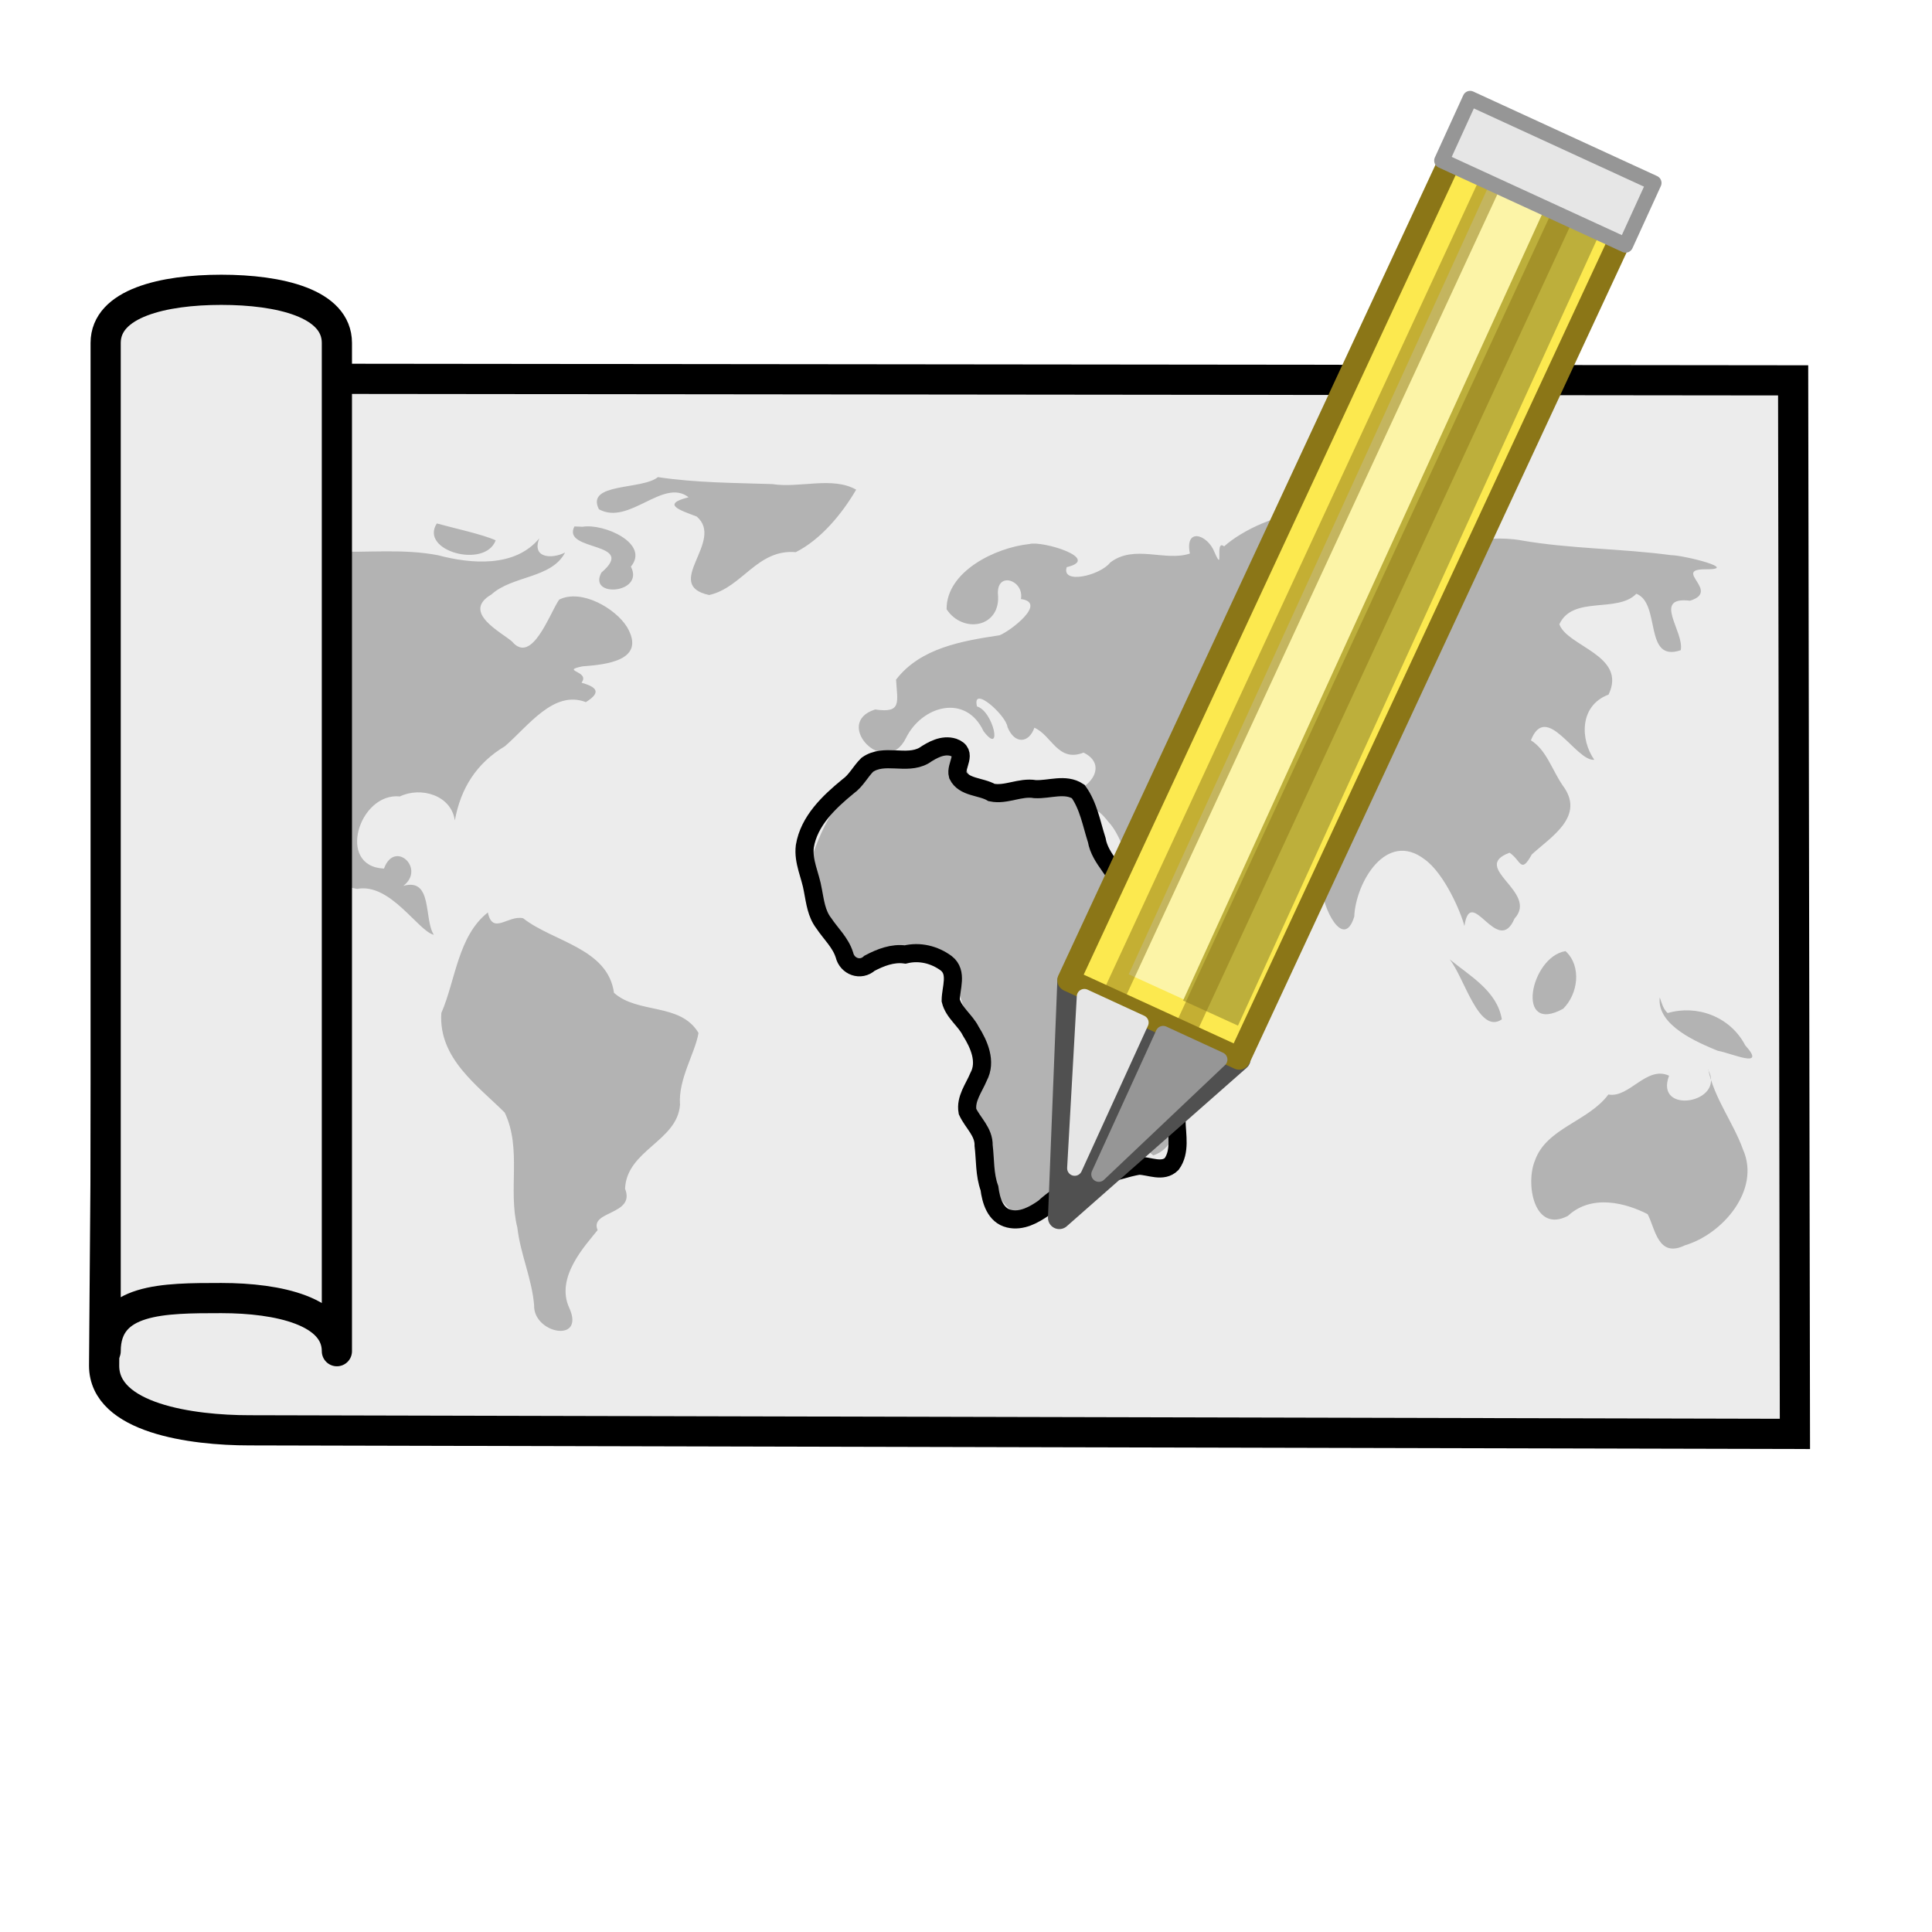
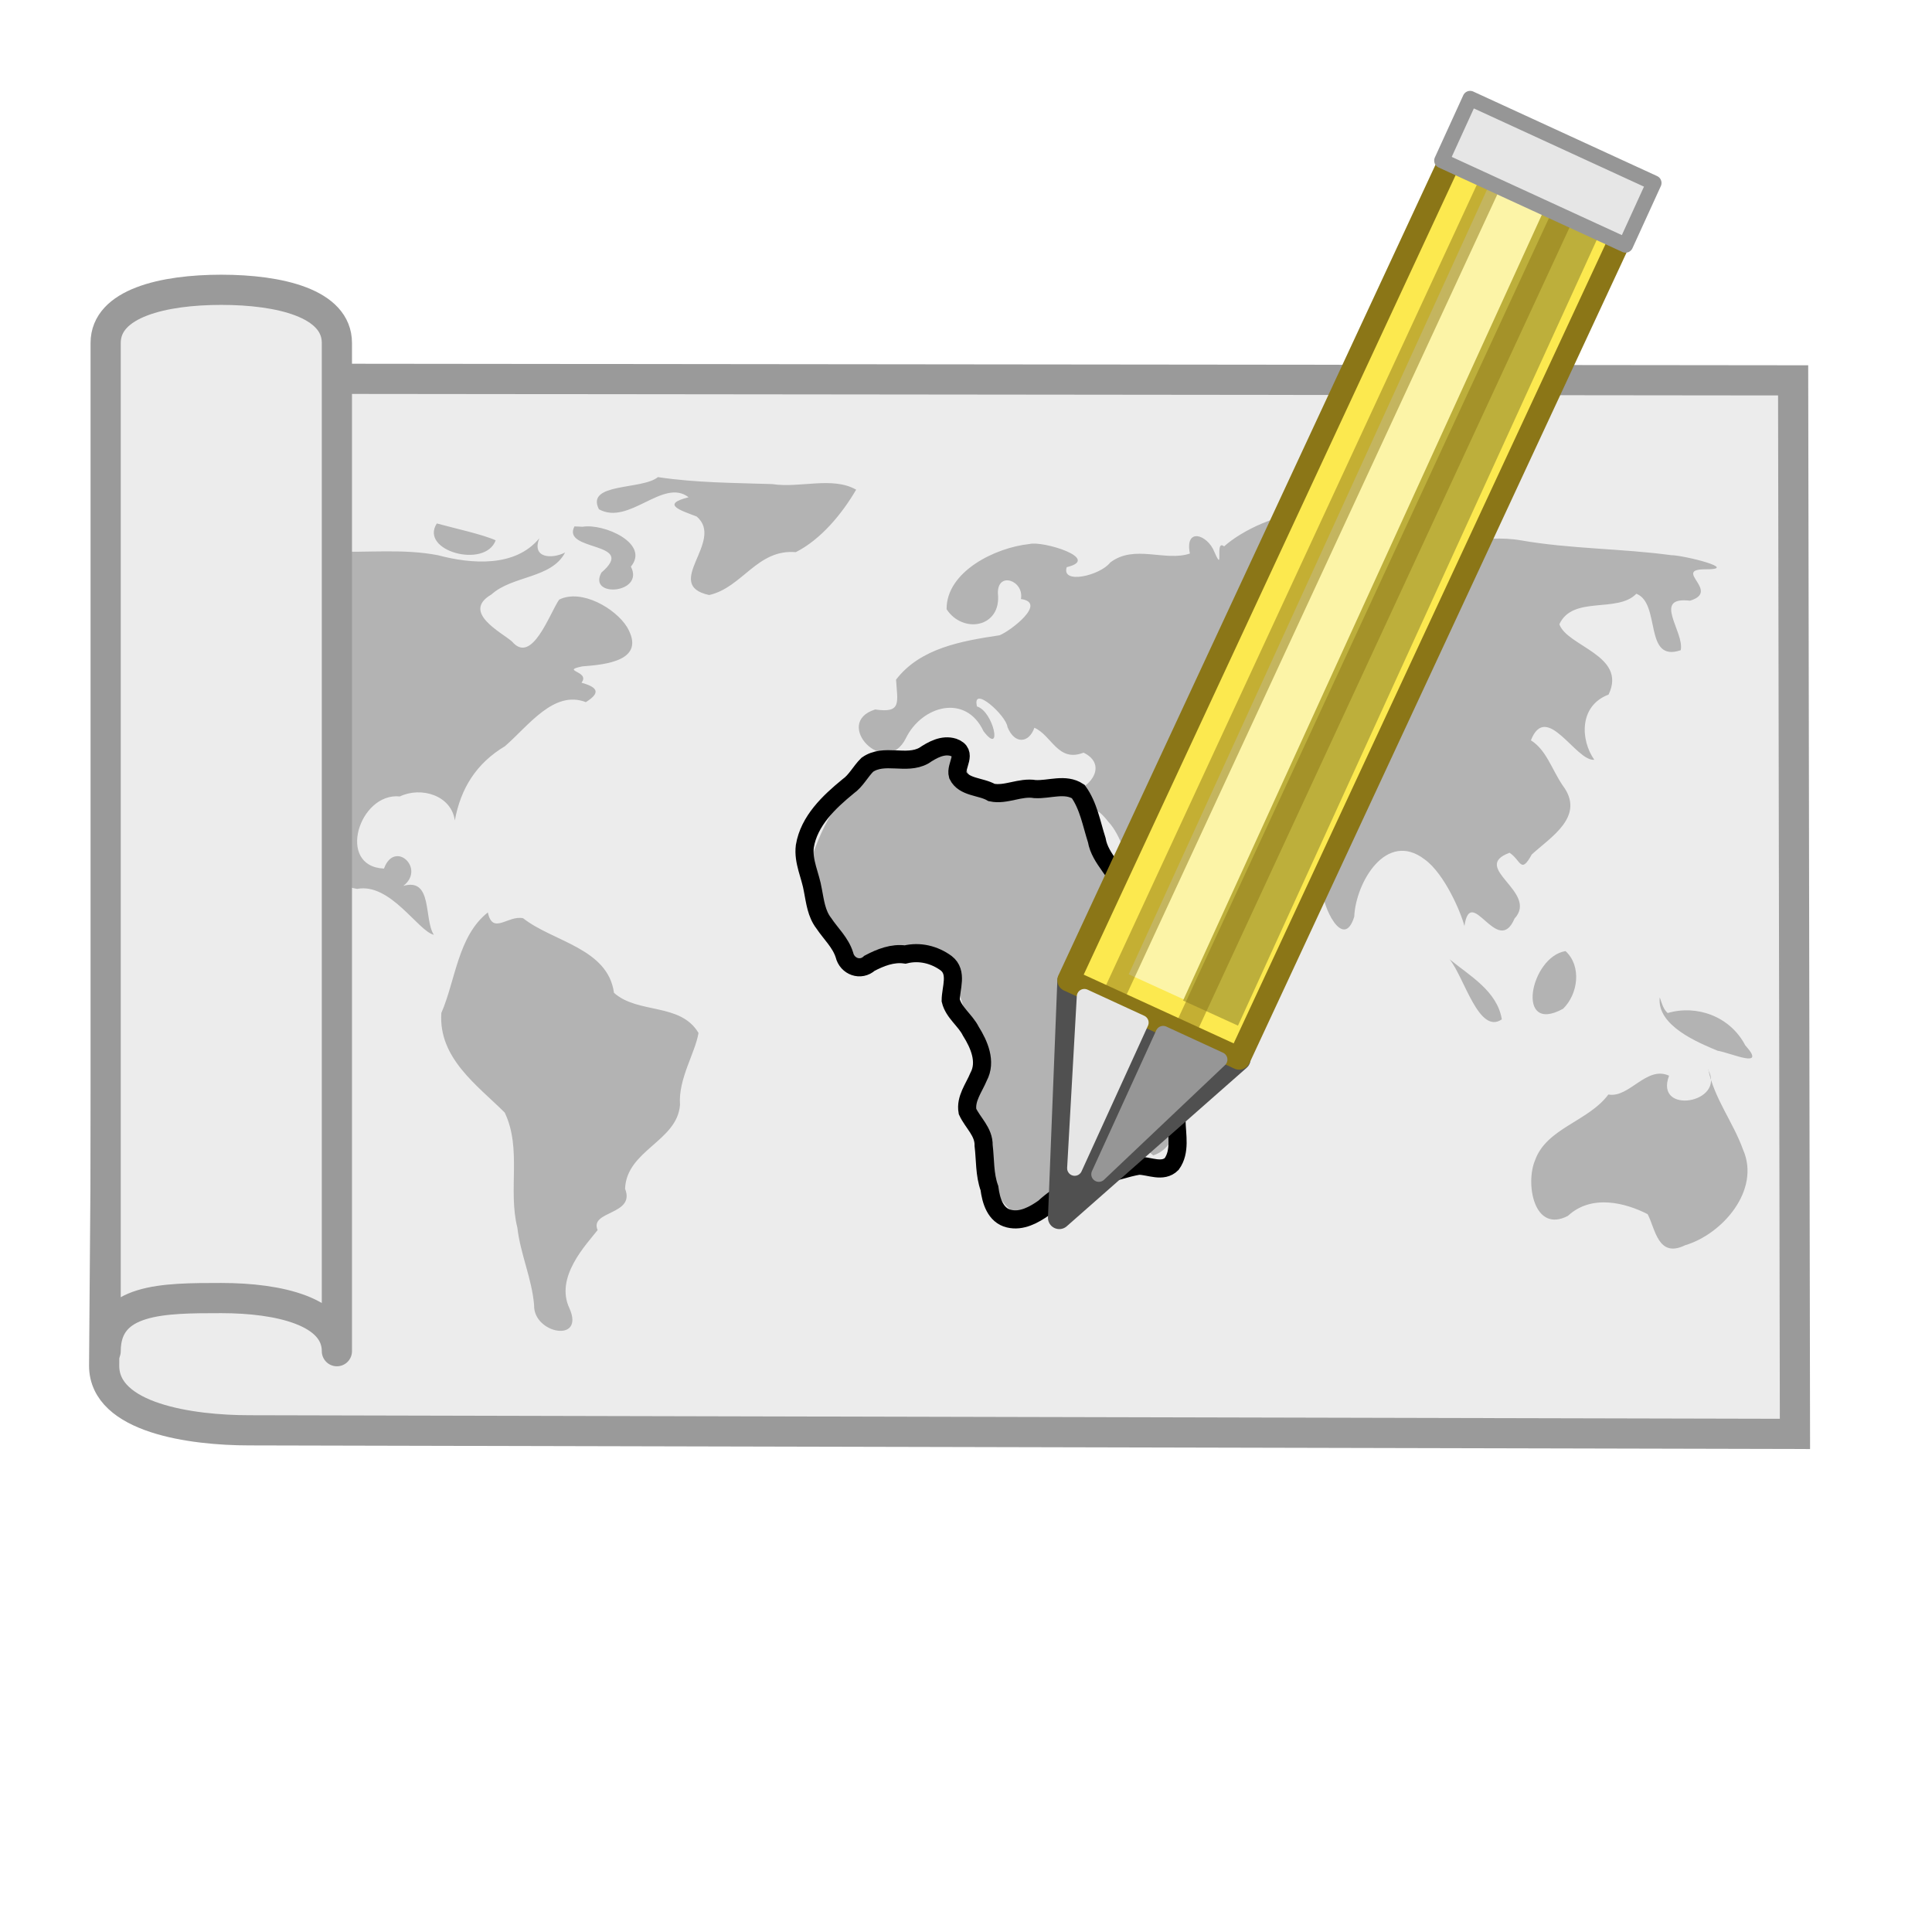
<svg xmlns="http://www.w3.org/2000/svg" width="64" height="64">
-   <path d="m59.4 12.6.059 34.9-51.2-.119c-1.91 0-4.81-.399-4.81-2.14l.252-32.7z" fill="#ececec" stroke="#000" />
-   <path d="m21.8 15.8c-.511.438-2.41.179-1.96 1.07.997.553 2.13-1.05 2.97-.398-.92.233-.287.426.27.639.944.81-1.16 2.26.411 2.6 1.1-.245 1.59-1.53 2.87-1.42.833-.419 1.54-1.28 2-2.07-.785-.448-1.87-.043-2.78-.185-1.26-.041-2.53-.042-3.78-.23zm21.7 1.18c-1.1-.034-2.37.597-2.95 1.12-.328-.261.015.958-.321.185-.235-.592-.989-.816-.812.052-.82.276-1.84-.316-2.64.298-.339.435-1.63.733-1.44.153 1.17-.278-.798-.885-1.24-.766-1.12.116-2.75.908-2.74 2.16.541.826 1.82.606 1.7-.519-.025-.751.875-.436.763.181.891.122-.368 1.07-.707 1.2-1.26.19-2.63.425-3.43 1.47.044.746.201 1.12-.693.988-1.43.451.347 2.31 1.02.949.522-1.07 1.98-1.49 2.57-.23.642.844.336-.654-.216-.82-.179-.74.973.304 1.01.682.241.593.717.53.891.024.576.249.778 1.16 1.63.824 1.1.542-.355 1.81-1.13 1.12-.937-.43-2.18.739-2.71-.481-.402-1.13-1.58-.44-2.44-.425-1.42.464-2.26 1.88-2.71 3.22-.344 1.15.013 2.57 1.04 3.25.984.482 2.07-.246 3.06.064.92.866 1.02 2.34 1.38 3.48-.332 1.27-.017 2.47.405 3.64.13.943 1.1 2.12 2.04 1.26 1.15-.745 1.36-2.21 2.09-3.26 1.02-1.02-.164-2.67.853-3.73.525-.682 1.95-1.63 1.3-2.44-1.33.025-1.99-1.34-2.42-2.4-.483-.364-.834-2.16.068-.999.802.837.811 3.31 2.51 2.48.877-.283 2.02-1.4 1.19-2.28-.729.102-2 .261-1.48-.958.743.325 1.48.763 2.35.832 1.13.23 2.29.922 2.52 2.13-.035.558.693 2.09 1.05.932.048-1.13 1.06-2.87 2.33-1.9.661.472 1.21 1.77 1.32 2.21.21-1.42 1.1 1.06 1.66-.248.812-.881-1.49-1.69-.166-2.18.379.242.367.731.738.056.647-.591 1.79-1.27 1.02-2.29-.362-.535-.538-1.17-1.05-1.49.515-1.31 1.49.705 2.1.645-.461-.655-.51-1.79.473-2.16.624-1.3-1.37-1.59-1.63-2.33.445-.963 1.92-.358 2.55-1.01.823.315.232 2.29 1.47 1.87.128-.614-.967-1.79.308-1.64 1.02-.312-.566-1.03.479-1.04 1.23.013-.683-.467-1.11-.469-1.65-.223-3.33-.204-4.97-.491-1.26-.222-2.49.289-3.78-.213-.964.33-1.81-.174-2.53-.653-.188.012-.388.022-.564-.063zm8.47 7.67.002.018zm-37.5-7.31c-.586.909 1.6 1.51 1.95.559-.43-.196-1.38-.402-1.95-.559zm4.56.096c-.443.847 2.11.491.893 1.53-.464.851 1.44.698.976-.196.636-.769-.905-1.44-1.6-1.32l-.137-.006-.131-.005zm-1.16.391c-.803.98-2.26.857-3.36.566-1.15-.223-2.33-.08-3.5-.123-1.19-.554-2.63-.289-3.72.355-.27.072-1 .426-.377.574-.811-.193-1.67 1.47-.396 1.09.873-.311 2.12-.722 2.8.154.681 1.15-.08 2.39-.721 3.37-.666 1.04.779 3.1.792 3.39-.145-.393-.15-1.47.253-.557.41 1.1.848 2.58 2.19 2.8 1.1-.209 2.02 1.4 2.54 1.52-.336-.516-.029-1.9-1.01-1.62.747-.576-.291-1.54-.641-.573-1.59-.07-.823-2.53.527-2.39.69-.332 1.7-.046 1.82.796.193-1.06.709-1.89 1.66-2.46.784-.68 1.62-1.87 2.68-1.46.553-.344.323-.509-.144-.644.302-.391-.727-.386.03-.541.77-.058 2.13-.185 1.48-1.3-.378-.616-1.51-1.28-2.25-.911-.32.463-.9 2.17-1.56 1.39-.322-.291-1.7-.969-.684-1.56.699-.634 1.99-.524 2.44-1.39-.43.219-1.12.196-.851-.478zm-1.71 12.4c-.991.78-1.07 2.25-1.54 3.33-.101 1.5 1.2 2.4 2.1 3.3.572 1.2.103 2.56.418 3.81.101.879.485 1.7.555 2.57-.028.941 1.69 1.27 1.17.101-.49-1.03.558-2.11.934-2.59-.279-.649 1.26-.488.909-1.37.052-1.28 1.73-1.57 1.82-2.78-.062-.859.502-1.71.613-2.38-.599-1.01-2.01-.62-2.8-1.33-.205-1.48-2.02-1.69-3.01-2.47-.503-.111-1.01.572-1.17-.199zm35.7 1.28c-1.17.188-1.68 2.79-.08 1.91.494-.483.624-1.41.08-1.91zm-3.84.271c.489.602.969 2.51 1.73 1.99-.154-.939-1.06-1.44-1.73-1.99zm6.96 1.27c-.092.926 1.25 1.48 1.92 1.76.445.071 1.65.633.914-.179-.508-.973-1.62-1.35-2.57-1.07-.147-.129-.197-.33-.258-.507zm1.6 2.38c.615 1.12-1.79 1.52-1.29.206-.748-.345-1.32.751-2.01.623-.667.896-2.05 1.11-2.43 2.18-.323.762-.043 2.43 1.09 1.84.79-.736 1.93-.422 2.64-.056.254.475.338 1.47 1.24 1.03 1.24-.367 2.51-1.83 1.92-3.17-.327-.907-.952-1.69-1.15-2.65zm-17.5.236c-.608.616-1.81 1.92-.877 2.61.965-.312.9-1.79.877-2.61z" fill="#b3b3b3" />
-   <path d="m7.33 43c1.91 0 3.83.439 3.83 1.76v-33.4c0-1.32-1.91-1.76-3.83-1.76-1.91 0-3.83.439-3.83 1.76v33.4c0-1.76 1.91-1.76 3.83-1.76z" fill="#ececec" stroke="#000" stroke-linecap="round" stroke-linejoin="round" />
-   <path d="m37.2 29.5c-.16-.621-.759-1.03-.868-1.67-.176-.547-.274-1.14-.614-1.61-.43-.285-.958-.054-1.43-.079-.496-.085-.963.212-1.44.112-.359-.209-.919-.16-1.12-.574-.093-.325.355-.741-.142-.922-.353-.111-.701.084-.985.275-.586.322-1.31-.092-1.87.302-.228.224-.371.528-.64.718-.632.518-1.29 1.14-1.43 1.98-.065.506.188.974.267 1.46.073.377.116.774.36 1.09.233.349.555.641.684 1.05.091.385.537.548.833.277.359-.19.763-.349 1.18-.29.479-.118.972.005 1.36.291.388.303.149.826.148 1.23.099.407.482.652.666 1.02.275.436.527 1.01.258 1.51-.152.367-.442.73-.367 1.15.175.38.545.669.534 1.13.057.47.027.956.192 1.41.052.407.193.902.648 1.01.418.102.832-.129 1.16-.36.529-.49 1.19-.811 1.85-1.08.437-.076.861-.243 1.29-.315.358.005.794.238 1.09-.057.297-.411.169-.957.159-1.43-.03-.322-.078-.642-.103-.965" fill="none" stroke="#000" stroke-width=".6" />
+   <path d="M59.4 12.6l.06 34.9-51.2-.119c-1.91 0-4.81-.399-4.81-2.14l.251-32.7z" fill="#ececec" stroke="#9a9a9a" />
+   <path d="M21.8 15.8c-.511.438-2.41.179-1.96 1.07.997.553 2.13-1.05 2.97-.398-.92.233-.287.426.27.639.944.81-1.16 2.26.411 2.6 1.1-.245 1.59-1.53 2.87-1.42.833-.419 1.54-1.28 2-2.07-.785-.448-1.87-.043-2.78-.185-1.26-.041-2.53-.042-3.78-.23zm21.7 1.18c-1.1-.034-2.37.597-2.95 1.12-.328-.261.015.958-.321.185-.235-.592-.989-.816-.812.052-.82.276-1.84-.316-2.64.298-.339.435-1.63.733-1.44.153 1.17-.278-.798-.885-1.24-.766-1.12.116-2.75.908-2.74 2.16.541.826 1.82.606 1.7-.519-.025-.75.875-.436.763.181.891.122-.368 1.07-.707 1.2-1.26.19-2.63.425-3.43 1.47.044.746.201 1.12-.693.988-1.43.451.347 2.31 1.02.95.522-1.07 1.98-1.49 2.57-.23.642.843.336-.655-.216-.82-.179-.74.973.303 1.01.681.241.593.717.53.891.025.576.249.778 1.16 1.63.824 1.1.542-.355 1.81-1.13 1.12-.937-.43-2.18.739-2.71-.481-.402-1.13-1.58-.44-2.44-.425-1.42.464-2.26 1.88-2.71 3.22-.344 1.15.013 2.57 1.04 3.25.984.482 2.07-.246 3.06.064.92.866 1.02 2.34 1.38 3.48-.332 1.27-.017 2.47.405 3.64.13.943 1.1 2.12 2.04 1.26 1.15-.745 1.36-2.21 2.09-3.26 1.02-1.02-.164-2.67.853-3.73.525-.682 1.95-1.63 1.3-2.44-1.33.024-1.99-1.34-2.42-2.4-.483-.364-.834-2.16.068-1 .802.838.811 3.31 2.51 2.48.877-.282 2.02-1.4 1.19-2.28-.729.103-2 .262-1.48-.957.743.325 1.48.763 2.35.832 1.13.23 2.29.922 2.52 2.13-.035.558.693 2.09 1.05.932.048-1.13 1.06-2.87 2.33-1.9.661.472 1.21 1.77 1.32 2.21.21-1.42 1.1 1.06 1.66-.248.812-.881-1.49-1.69-.166-2.18.379.242.367.73.738.055.647-.59 1.79-1.27 1.02-2.29-.362-.535-.538-1.17-1.05-1.49.515-1.31 1.49.705 2.1.645-.461-.655-.51-1.79.473-2.16.624-1.3-1.37-1.59-1.63-2.33.445-.963 1.92-.358 2.55-1.01.823.315.232 2.29 1.47 1.87.128-.614-.967-1.79.308-1.64 1.02-.312-.566-1.03.479-1.04 1.23.013-.683-.467-1.11-.469-1.65-.223-3.33-.204-4.97-.49-1.26-.223-2.49.288-3.78-.214-.964.33-1.81-.174-2.53-.653-.188.013-.388.023-.564-.063zm8.47 7.67l.002.018zm-37.5-7.31c-.586.909 1.6 1.51 1.95.559-.43-.196-1.38-.402-1.95-.559zm4.56.096c-.443.847 2.11.49.893 1.53-.464.85 1.44.698.976-.196.636-.77-.905-1.44-1.6-1.32l-.137-.007-.131-.005zm-1.16.39c-.803.98-2.26.858-3.36.567-1.15-.223-2.33-.08-3.5-.123-1.19-.554-2.63-.29-3.72.355-.27.072-1 .426-.377.574-.811-.193-1.67 1.47-.396 1.09.873-.311 2.12-.722 2.8.154.681 1.15-.08 2.39-.721 3.37-.666 1.04.779 3.1.792 3.39-.145-.393-.15-1.47.253-.557.41 1.1.848 2.58 2.19 2.8 1.1-.21 2.02 1.4 2.54 1.52-.336-.516-.029-1.9-1.01-1.62.747-.576-.291-1.54-.641-.573-1.59-.07-.823-2.53.527-2.39.69-.332 1.7-.047 1.82.796.193-1.06.709-1.89 1.66-2.46.784-.68 1.62-1.87 2.68-1.46.553-.344.323-.51-.144-.644.302-.391-.727-.386.03-.541.77-.058 2.13-.185 1.48-1.3-.378-.616-1.51-1.28-2.25-.911-.32.463-.9 2.17-1.56 1.39-.322-.291-1.7-.97-.684-1.56.699-.634 1.99-.524 2.44-1.39-.43.219-1.12.196-.851-.478zm-1.71 12.4c-.991.78-1.07 2.25-1.54 3.33-.101 1.5 1.2 2.4 2.1 3.3.572 1.2.103 2.56.418 3.81.101.88.485 1.7.555 2.57-.028.942 1.69 1.27 1.17.102-.49-1.03.558-2.11.934-2.59-.279-.65 1.26-.488.909-1.37.052-1.28 1.73-1.57 1.82-2.78-.062-.86.502-1.71.613-2.38-.599-1.01-2.01-.62-2.8-1.33-.205-1.48-2.02-1.69-3.01-2.47-.503-.111-1.01.572-1.17-.2zm35.7 1.28c-1.17.189-1.68 2.79-.08 1.91.494-.482.624-1.41.08-1.91zm-3.84.272c.489.602.969 2.51 1.73 1.99-.154-.94-1.06-1.44-1.73-1.99zm6.96 1.27c-.092.926 1.25 1.48 1.92 1.76.445.07 1.65.633.914-.18-.508-.972-1.62-1.35-2.57-1.07-.147-.128-.197-.33-.258-.506zm1.6 2.38c.615 1.12-1.79 1.52-1.29.206-.748-.345-1.32.75-2.01.623-.667.896-2.05 1.11-2.43 2.18-.323.762-.043 2.43 1.09 1.84.79-.736 1.93-.422 2.64-.056.254.475.338 1.47 1.24 1.03 1.24-.367 2.51-1.83 1.92-3.17-.327-.907-.952-1.69-1.15-2.65zm-17.5.236c-.608.616-1.81 1.92-.877 2.61.965-.312.9-1.79.877-2.61z" fill="#b3b3b3" />
+   <path d="M7.33 43c1.91 0 3.83.439 3.83 1.76v-33.4c0-1.32-1.91-1.76-3.83-1.76-1.91 0-3.83.439-3.83 1.76v33.4C3.5 43 5.41 43 7.33 43z" fill="#ececec" stroke="#9a9a9a" stroke-linecap="round" stroke-linejoin="round" />
+   <path d="M37.2 29.5c-.16-.621-.759-1.03-.868-1.67-.176-.547-.274-1.14-.614-1.61-.43-.285-.958-.054-1.43-.08-.496-.084-.963.213-1.44.113-.359-.21-.919-.16-1.12-.574-.093-.325.355-.741-.142-.922-.353-.111-.701.084-.985.275-.586.322-1.31-.092-1.87.302-.228.224-.371.528-.64.718-.632.518-1.29 1.14-1.43 1.98-.065.506.188.974.267 1.46.073.377.116.774.36 1.09.233.349.555.64.684 1.05.091.385.537.548.833.277.359-.19.763-.35 1.18-.29.479-.118.972.005 1.36.29.388.304.149.827.148 1.23.099.408.482.653.666 1.02.275.437.527 1.01.258 1.51-.152.368-.442.73-.367 1.15.175.38.545.67.534 1.13.057.47.027.957.192 1.41.052.408.193.903.648 1.01.418.103.832-.128 1.16-.36.529-.49 1.19-.81 1.85-1.08.437-.076.861-.242 1.29-.314.358.005.794.238 1.09-.057.297-.411.169-.957.159-1.43-.03-.322-.078-.642-.103-.965" fill="none" stroke="#000" stroke-width=".6" />
  <g stroke-dashoffset=".5" stroke-linejoin="round">
-     <path d="m35.4 32.5 5.65 2.59-5.96 5.25z" fill="#505050" overflow="visible" stroke="#505050" stroke-linecap="round" stroke-width=".75" />
-     <path d="m48.1 5.17 5.65 2.59-12.7 27.3-5.65-2.59 12.7-27.3" fill="#fce94f" overflow="visible" stroke="#8b7617" stroke-linecap="round" stroke-width=".75" />
-     <path d="m50.4 6.19-12.1 26.5" fill="none" opacity=".5" overflow="visible" stroke="#fcffff" stroke-width="2" />
-     <path d="m52.2 7.06-12.1 26.5" fill-opacity=".588" opacity=".25" overflow="visible" stroke="#000" stroke-width="2" />
-     <path d="m51.8 7.06-12.6 27.2" fill="#fce94f" opacity=".5" stroke="#8b7617" stroke-linecap="round" stroke-width=".75" />
-     <path d="m36.4 38.9 4.01-3.8-1.88-.866z" fill="#969696" overflow="visible" stroke="#969696" stroke-linecap="square" stroke-width=".5" />
-     <path d="m49.4 5.98-12.6 27.2" fill="#fce94f" opacity=".5" stroke="#8b7617" stroke-linecap="round" stroke-width=".75" />
-     <path d="m48.7 3.26 6.09 2.8-.941 2.06-6.09-2.8z" fill="#e6e6e6" overflow="visible" stroke="#969696" stroke-linecap="round" stroke-width=".5" />
-     <path d="m35.6 38.7.32-5.69 1.88.866z" fill="#e6e6e6" overflow="visible" stroke="#e6e6e6" stroke-linecap="square" stroke-width=".5" />
+     <path d="M35.4 32.5l5.65 2.59-5.96 5.25z" fill="#505050" overflow="visible" stroke="#505050" stroke-linecap="round" stroke-width=".75" />
+     <path d="M48.1 5.17l5.65 2.59-12.7 27.3-5.65-2.59 12.7-27.3" fill="#fce94f" overflow="visible" stroke="#8b7617" stroke-linecap="round" stroke-width=".75" />
+     <path d="M50.4 6.19l-12.1 26.5" fill="none" opacity=".5" overflow="visible" stroke="#fcffff" stroke-width="2" />
+     <path d="M52.2 7.06l-12.1 26.5" fill-opacity=".588" opacity=".25" overflow="visible" stroke="#000" stroke-width="2" />
+     <path d="M51.8 7.06l-12.6 27.2" fill="#fce94f" opacity=".5" stroke="#8b7617" stroke-linecap="round" stroke-width=".75" />
+     <path d="M36.4 38.9l4.01-3.8-1.88-.866z" fill="#969696" overflow="visible" stroke="#969696" stroke-linecap="square" stroke-width=".5" />
+     <path d="M49.4 5.98l-12.6 27.2" fill="#fce94f" opacity=".5" stroke="#8b7617" stroke-linecap="round" stroke-width=".75" />
+     <path d="M48.7 3.26l6.09 2.8-.941 2.06-6.09-2.8z" fill="#e6e6e6" overflow="visible" stroke="#969696" stroke-linecap="round" stroke-width=".5" />
+     <path d="M35.6 38.7l.32-5.69 1.88.866z" fill="#e6e6e6" overflow="visible" stroke="#e6e6e6" stroke-linecap="square" stroke-width=".5" />
  </g>
</svg>
